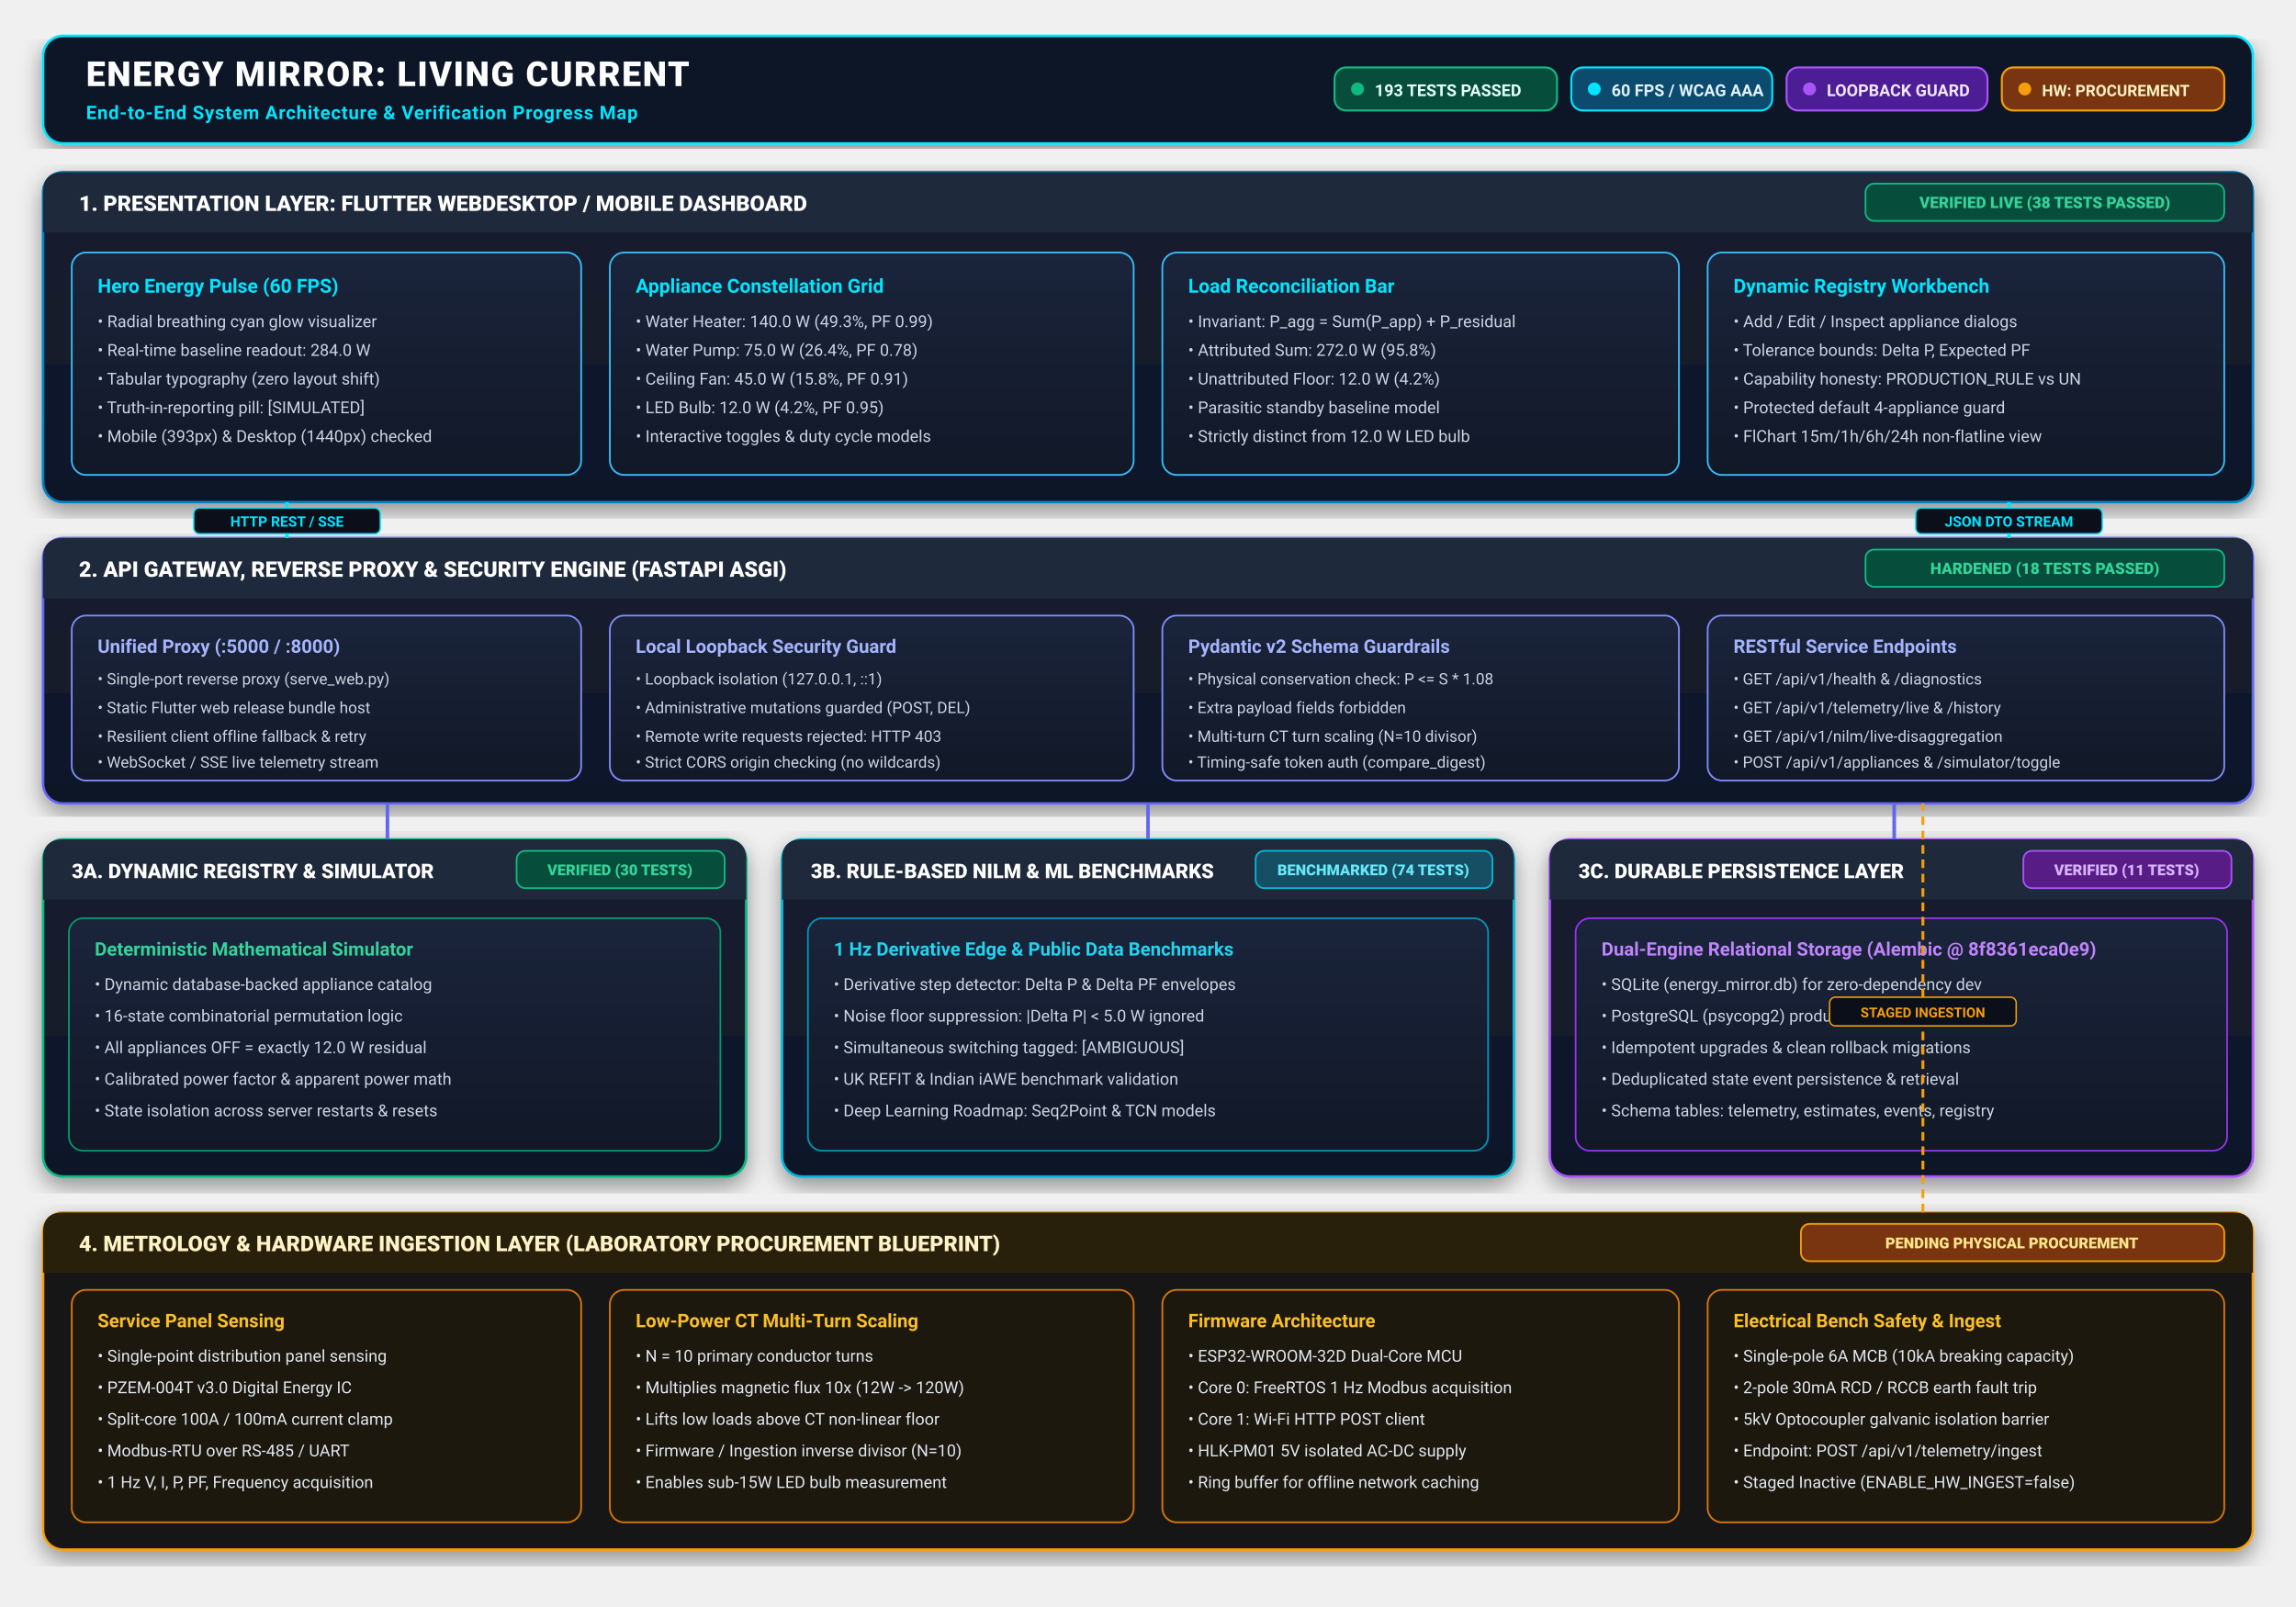
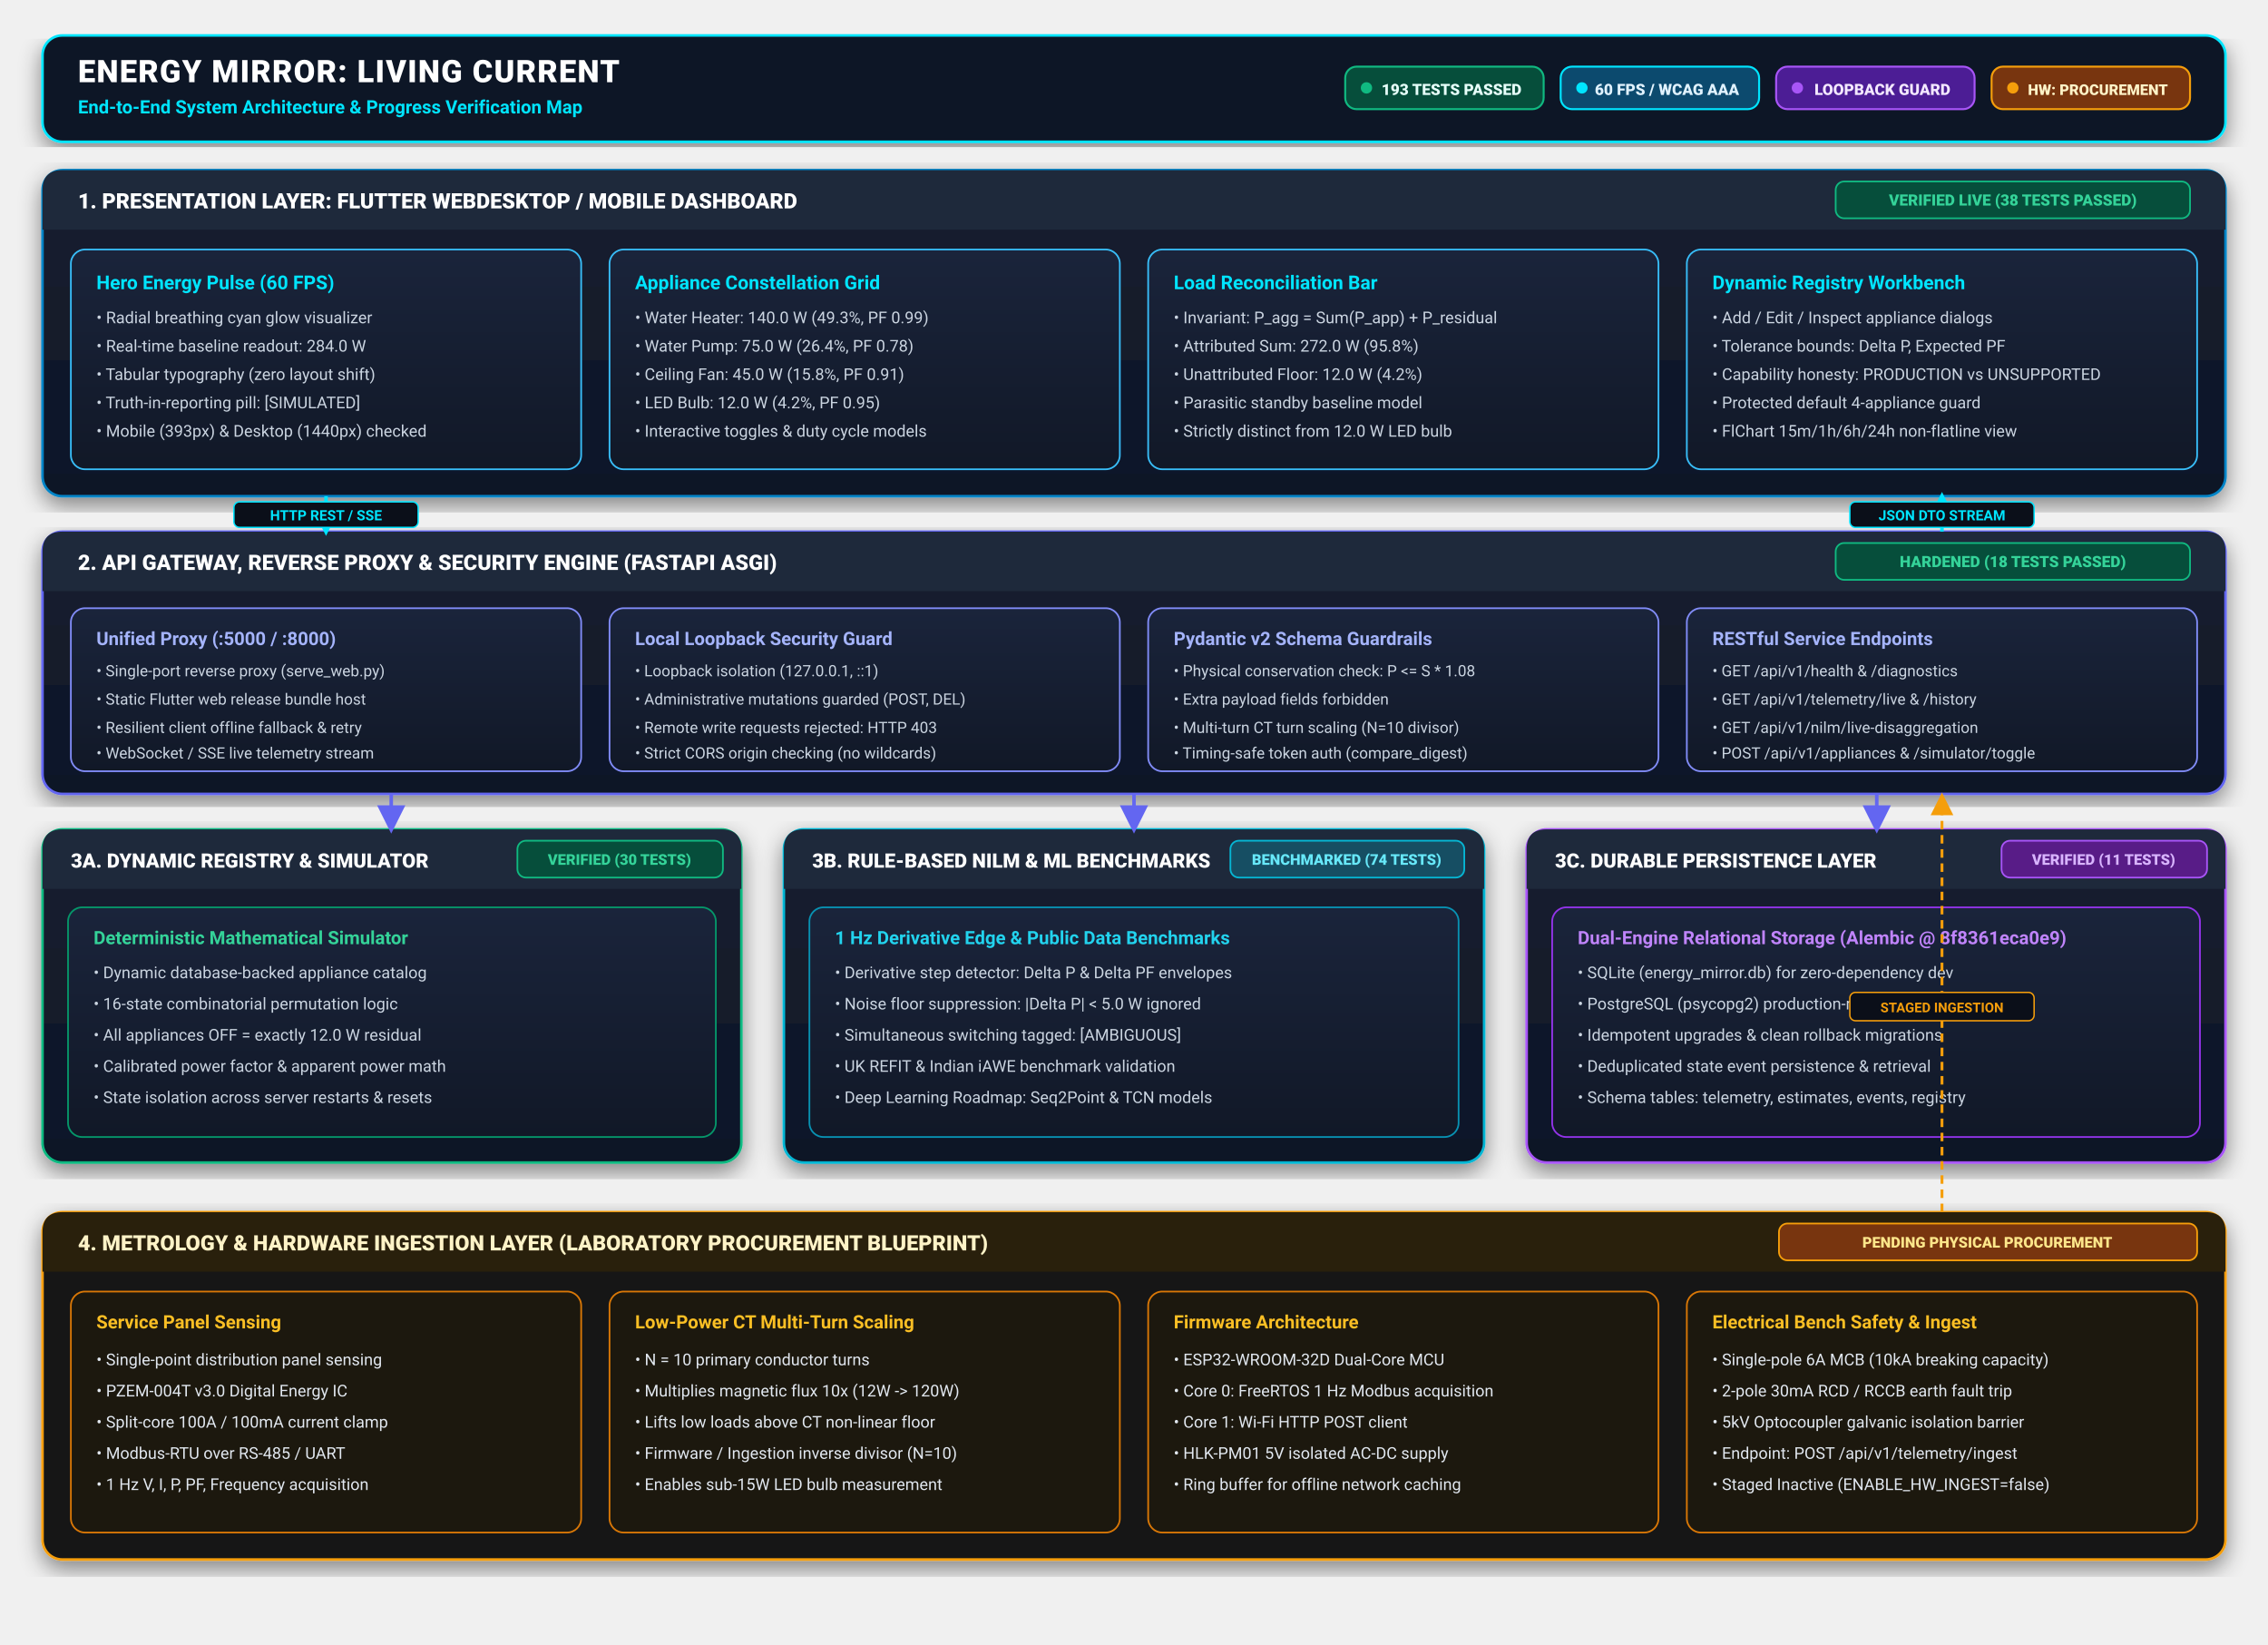
- <svg xmlns="http://www.w3.org/2000/svg" viewBox="0 0 1600 1120" width="100%" height="100%" style="background-color: #0B0F19; font-family: -apple-system, BlinkMacSystemFont, 'Segoe UI', Roboto, Helvetica, Arial, sans-serif;">
+ <svg xmlns="http://www.w3.org/2000/svg" viewBox="0 0 1600 1160" width="100%" height="100%" style="background-color: #0B0F19; font-family: -apple-system, BlinkMacSystemFont, 'Segoe UI', Roboto, Helvetica, Arial, sans-serif;">
  <defs>
-     <linearGradient id="headerGrad" x1="0%" y1="0%" x2="100%" y2="0%">
-       <stop offset="0%" stop-color="#00E5FF" stop-opacity="0.9" />
-       <stop offset="50%" stop-color="#3B82F6" stop-opacity="0.9" />
-       <stop offset="100%" stop-color="#8B5CF6" stop-opacity="0.9" />
-     </linearGradient>
    <linearGradient id="cardGrad" x1="0%" y1="0%" x2="0%" y2="100%">
      <stop offset="0%" stop-color="#151D2F" />
      <stop offset="100%" stop-color="#0F1728" />
    </linearGradient>
    <linearGradient id="subCardGrad" x1="0%" y1="0%" x2="0%" y2="100%">
      <stop offset="0%" stop-color="#1A243B" />
      <stop offset="100%" stop-color="#111827" />
    </linearGradient>
-     <filter id="cyanGlow" x="-20%" y="-20%" width="140%" height="140%">
-       <feGaussianBlur stdDeviation="6" result="blur" />
-       <feComposite in="SourceGraphic" in2="blur" operator="over" />
+     <filter id="cardShadow" x="-5%" y="-5%" width="110%" height="110%">
+       <feDropShadow dx="0" dy="6" stdDeviation="8" flood-color="#000000" flood-opacity="0.45" />
    </filter>
-     <filter id="cardShadow" x="-5%" y="-5%" width="110%" height="110%">
-       <feDropShadow dx="0" dy="6" stdDeviation="8" flood-color="#000000" flood-opacity="0.4" />
-     </filter>
+     <marker id="arrowCyan" markerWidth="8" markerHeight="8" refX="6" refY="4" orient="auto">
+       <path d="M 0 0 L 8 4 L 0 8 Z" fill="#00E5FF" />
+     </marker>
+     <marker id="arrowIndigo" markerWidth="8" markerHeight="8" refX="6" refY="4" orient="auto">
+       <path d="M 0 0 L 8 4 L 0 8 Z" fill="#6366F1" />
+     </marker>
+     <marker id="arrowAmber" markerWidth="8" markerHeight="8" refX="6" refY="4" orient="auto">
+       <path d="M 0 0 L 8 4 L 0 8 Z" fill="#F59E0B" />
+     </marker>
  </defs>
  <rect x="30" y="25" width="1540" height="75" rx="14" fill="#111827" stroke="#00E5FF" stroke-width="1.8" filter="url(#cardShadow)" />
-   <text x="60" y="60" fill="#FFFFFF" font-size="24" font-weight="800" letter-spacing="1">ENERGY MIRROR: LIVING CURRENT</text>
-   <text x="60" y="83" fill="#00E5FF" font-size="13" font-weight="600" letter-spacing="0.5">End-to-End System Architecture &amp; Verification Progress Map</text>
-   <g transform="translate(930, 47)">
-     <rect x="0" y="0" width="155" height="30" rx="8" fill="#064E3B" stroke="#10B981" stroke-width="1.4" />
-     <circle cx="16" cy="15" r="4.5" fill="#10B981" />
-     <text x="28" y="20" fill="#E6FFFA" font-size="11.5" font-weight="700">193 TESTS PASSED</text>
-   </g>
-   <g transform="translate(1095, 47)">
+   <text x="55" y="58" fill="#FFFFFF" font-size="22" font-weight="800" letter-spacing="0.8">ENERGY MIRROR: LIVING CURRENT</text>
+   <text x="55" y="80" fill="#00E5FF" font-size="13" font-weight="600">End-to-End System Architecture &amp; Progress Verification Map</text>
+   <g transform="translate(949, 47)">
+     <rect x="0" y="0" width="140" height="30" rx="8" fill="#064E3B" stroke="#10B981" stroke-width="1.4" />
+     <circle cx="15" cy="15" r="4" fill="#10B981" />
+     <text x="75" y="20" fill="#E6FFFA" font-size="11" font-weight="800" text-anchor="middle">193 TESTS PASSED</text>
+   </g>
+   <g transform="translate(1101, 47)">
    <rect x="0" y="0" width="140" height="30" rx="8" fill="#0C4A6E" stroke="#00E5FF" stroke-width="1.4" />
-     <circle cx="16" cy="15" r="4.5" fill="#00E5FF" />
-     <text x="28" y="20" fill="#E0F2FE" font-size="11.5" font-weight="700">60 FPS / WCAG AAA</text>
-   </g>
-   <g transform="translate(1245, 47)">
+     <circle cx="15" cy="15" r="4" fill="#00E5FF" />
+     <text x="75" y="20" fill="#E0F2FE" font-size="11" font-weight="800" text-anchor="middle">60 FPS / WCAG AAA</text>
+   </g>
+   <g transform="translate(1253, 47)">
    <rect x="0" y="0" width="140" height="30" rx="8" fill="#4C1D95" stroke="#A855F7" stroke-width="1.4" />
-     <circle cx="16" cy="15" r="4.5" fill="#A855F7" />
-     <text x="28" y="20" fill="#F3E8FF" font-size="11.5" font-weight="700">LOOPBACK GUARD</text>
-   </g>
-   <g transform="translate(1395, 47)">
-     <rect x="0" y="0" width="155" height="30" rx="8" fill="#78350F" stroke="#F59E0B" stroke-width="1.4" />
-     <circle cx="16" cy="15" r="4.5" fill="#F59E0B" />
-     <text x="28" y="20" fill="#FEF3C7" font-size="11" font-weight="700">HW: PROCUREMENT</text>
+     <circle cx="15" cy="15" r="4" fill="#A855F7" />
+     <text x="75" y="20" fill="#F3E8FF" font-size="11" font-weight="800" text-anchor="middle">LOOPBACK GUARD</text>
+   </g>
+   <g transform="translate(1405, 47)">
+     <rect x="0" y="0" width="140" height="30" rx="8" fill="#78350F" stroke="#F59E0B" stroke-width="1.4" />
+     <circle cx="15" cy="15" r="4" fill="#F59E0B" />
+     <text x="75" y="20" fill="#FEF3C7" font-size="10.5" font-weight="800" text-anchor="middle">HW: PROCUREMENT</text>
  </g>
  <g transform="translate(30, 120)">
    <rect x="0" y="0" width="1540" height="230" rx="14" fill="url(#cardGrad)" stroke="#0284C7" stroke-width="1.8" filter="url(#cardShadow)" />
    <path d="M 0 14 Q 0 0 14 0 L 1526 0 Q 1540 0 1540 14 L 1540 42 L 0 42 Z" fill="#1E293B" />
    <text x="25" y="27" fill="#FFFFFF" font-size="15" font-weight="800">1. PRESENTATION LAYER: FLUTTER WEBDESKTOP / MOBILE DASHBOARD</text>
-     <rect x="1270" y="8" width="250" height="26" rx="6" fill="#064E3B" stroke="#10B981" stroke-width="1.2" />
-     <text x="1395" y="25" fill="#34D399" font-size="11" font-weight="800" text-anchor="middle">VERIFIED LIVE (38 TESTS PASSED)</text>
+     <rect x="1265" y="8" width="250" height="26" rx="6" fill="#064E3B" stroke="#10B981" stroke-width="1.2" />
+     <text x="1390" y="25" fill="#34D399" font-size="11" font-weight="800" text-anchor="middle">VERIFIED LIVE (38 TESTS PASSED)</text>
    <g transform="translate(20, 56)">
-       <rect x="0" y="0" width="355" height="155" rx="10" fill="url(#subCardGrad)" stroke="#38BDF8" stroke-width="1.2" />
+       <rect x="0" y="0" width="360" height="155" rx="10" fill="url(#subCardGrad)" stroke="#38BDF8" stroke-width="1.2" />
      <text x="18" y="28" fill="#00E5FF" font-size="13.5" font-weight="700">Hero Energy Pulse (60 FPS)</text>
      <text x="18" y="52" fill="#CBD5E1" font-size="11.5">• Radial breathing cyan glow visualizer</text>
      <text x="18" y="72" fill="#CBD5E1" font-size="11.5">• Real-time baseline readout: 284.0 W</text>
      <text x="18" y="92" fill="#CBD5E1" font-size="11.5">• Tabular typography (zero layout shift)</text>
      <text x="18" y="112" fill="#CBD5E1" font-size="11.5">• Truth-in-reporting pill: [SIMULATED]</text>
      <text x="18" y="132" fill="#CBD5E1" font-size="11.5">• Mobile (393px) &amp; Desktop (1440px) checked</text>
    </g>
-     <g transform="translate(395, 56)">
-       <rect x="0" y="0" width="365" height="155" rx="10" fill="url(#subCardGrad)" stroke="#38BDF8" stroke-width="1.2" />
+     <g transform="translate(400, 56)">
+       <rect x="0" y="0" width="360" height="155" rx="10" fill="url(#subCardGrad)" stroke="#38BDF8" stroke-width="1.2" />
      <text x="18" y="28" fill="#00E5FF" font-size="13.5" font-weight="700">Appliance Constellation Grid</text>
      <text x="18" y="52" fill="#CBD5E1" font-size="11.5">• Water Heater: 140.0 W (49.3%, PF 0.99)</text>
      <text x="18" y="72" fill="#CBD5E1" font-size="11.5">• Water Pump: 75.0 W (26.4%, PF 0.78)</text>
      <text x="18" y="92" fill="#CBD5E1" font-size="11.5">• Ceiling Fan: 45.0 W (15.8%, PF 0.91)</text>
      <text x="18" y="112" fill="#CBD5E1" font-size="11.5">• LED Bulb: 12.0 W (4.2%, PF 0.95)</text>
      <text x="18" y="132" fill="#CBD5E1" font-size="11.5">• Interactive toggles &amp; duty cycle models</text>
    </g>
    <g transform="translate(780, 56)">
      <rect x="0" y="0" width="360" height="155" rx="10" fill="url(#subCardGrad)" stroke="#38BDF8" stroke-width="1.2" />
      <text x="18" y="28" fill="#00E5FF" font-size="13.5" font-weight="700">Load Reconciliation Bar</text>
      <text x="18" y="52" fill="#CBD5E1" font-size="11.5">• Invariant: P_agg = Sum(P_app) + P_residual</text>
      <text x="18" y="72" fill="#CBD5E1" font-size="11.5">• Attributed Sum: 272.0 W (95.8%)</text>
      <text x="18" y="92" fill="#CBD5E1" font-size="11.5">• Unattributed Floor: 12.0 W (4.2%)</text>
      <text x="18" y="112" fill="#CBD5E1" font-size="11.5">• Parasitic standby baseline model</text>
      <text x="18" y="132" fill="#CBD5E1" font-size="11.5">• Strictly distinct from 12.0 W LED bulb</text>
    </g>
    <g transform="translate(1160, 56)">
      <rect x="0" y="0" width="360" height="155" rx="10" fill="url(#subCardGrad)" stroke="#38BDF8" stroke-width="1.2" />
      <text x="18" y="28" fill="#00E5FF" font-size="13.5" font-weight="700">Dynamic Registry Workbench</text>
      <text x="18" y="52" fill="#CBD5E1" font-size="11.5">• Add / Edit / Inspect appliance dialogs</text>
      <text x="18" y="72" fill="#CBD5E1" font-size="11.5">• Tolerance bounds: Delta P, Expected PF</text>
-       <text x="18" y="92" fill="#CBD5E1" font-size="11.5">• Capability honesty: PRODUCTION_RULE vs UN</text>
+       <text x="18" y="92" fill="#CBD5E1" font-size="11.5">• Capability honesty: PRODUCTION vs UNSUPPORTED</text>
      <text x="18" y="112" fill="#CBD5E1" font-size="11.5">• Protected default 4-appliance guard</text>
      <text x="18" y="132" fill="#CBD5E1" font-size="11.5">• FlChart 15m/1h/6h/24h non-flatline view</text>
    </g>
  </g>
  <g transform="translate(30, 375)">
    <rect x="0" y="0" width="1540" height="185" rx="14" fill="url(#cardGrad)" stroke="#6366F1" stroke-width="1.8" filter="url(#cardShadow)" />
    <path d="M 0 14 Q 0 0 14 0 L 1526 0 Q 1540 0 1540 14 L 1540 42 L 0 42 Z" fill="#1E293B" />
    <text x="25" y="27" fill="#FFFFFF" font-size="15" font-weight="800">2. API GATEWAY, REVERSE PROXY &amp; SECURITY ENGINE (FASTAPI ASGI)</text>
-     <rect x="1270" y="8" width="250" height="26" rx="6" fill="#064E3B" stroke="#10B981" stroke-width="1.2" />
-     <text x="1395" y="25" fill="#34D399" font-size="11" font-weight="800" text-anchor="middle">HARDENED (18 TESTS PASSED)</text>
+     <rect x="1265" y="8" width="250" height="26" rx="6" fill="#064E3B" stroke="#10B981" stroke-width="1.2" />
+     <text x="1390" y="25" fill="#34D399" font-size="11" font-weight="800" text-anchor="middle">HARDENED (18 TESTS PASSED)</text>
    <g transform="translate(20, 54)">
-       <rect x="0" y="0" width="355" height="115" rx="10" fill="url(#subCardGrad)" stroke="#818CF8" stroke-width="1.2" />
+       <rect x="0" y="0" width="360" height="115" rx="10" fill="url(#subCardGrad)" stroke="#818CF8" stroke-width="1.2" />
      <text x="18" y="26" fill="#A5B4FC" font-size="13" font-weight="700">Unified Proxy (:5000 / :8000)</text>
      <text x="18" y="48" fill="#CBD5E1" font-size="11">• Single-port reverse proxy (serve_web.py)</text>
      <text x="18" y="68" fill="#CBD5E1" font-size="11">• Static Flutter web release bundle host</text>
      <text x="18" y="88" fill="#CBD5E1" font-size="11">• Resilient client offline fallback &amp; retry</text>
      <text x="18" y="106" fill="#CBD5E1" font-size="11">• WebSocket / SSE live telemetry stream</text>
    </g>
-     <g transform="translate(395, 54)">
-       <rect x="0" y="0" width="365" height="115" rx="10" fill="url(#subCardGrad)" stroke="#818CF8" stroke-width="1.2" />
+     <g transform="translate(400, 54)">
+       <rect x="0" y="0" width="360" height="115" rx="10" fill="url(#subCardGrad)" stroke="#818CF8" stroke-width="1.2" />
      <text x="18" y="26" fill="#A5B4FC" font-size="13" font-weight="700">Local Loopback Security Guard</text>
      <text x="18" y="48" fill="#CBD5E1" font-size="11">• Loopback isolation (127.0.0.1, ::1)</text>
      <text x="18" y="68" fill="#CBD5E1" font-size="11">• Administrative mutations guarded (POST, DEL)</text>
      <text x="18" y="88" fill="#CBD5E1" font-size="11">• Remote write requests rejected: HTTP 403</text>
      <text x="18" y="106" fill="#CBD5E1" font-size="11">• Strict CORS origin checking (no wildcards)</text>
    </g>
    <g transform="translate(780, 54)">
      <rect x="0" y="0" width="360" height="115" rx="10" fill="url(#subCardGrad)" stroke="#818CF8" stroke-width="1.2" />
      <text x="18" y="26" fill="#A5B4FC" font-size="13" font-weight="700">Pydantic v2 Schema Guardrails</text>
      <text x="18" y="48" fill="#CBD5E1" font-size="11">• Physical conservation check: P &lt;= S * 1.08</text>
      <text x="18" y="68" fill="#CBD5E1" font-size="11">• Extra payload fields forbidden</text>
      <text x="18" y="88" fill="#CBD5E1" font-size="11">• Multi-turn CT turn scaling (N=10 divisor)</text>
      <text x="18" y="106" fill="#CBD5E1" font-size="11">• Timing-safe token auth (compare_digest)</text>
    </g>
    <g transform="translate(1160, 54)">
      <rect x="0" y="0" width="360" height="115" rx="10" fill="url(#subCardGrad)" stroke="#818CF8" stroke-width="1.2" />
      <text x="18" y="26" fill="#A5B4FC" font-size="13" font-weight="700">RESTful Service Endpoints</text>
      <text x="18" y="48" fill="#CBD5E1" font-size="11">• GET /api/v1/health &amp; /diagnostics</text>
      <text x="18" y="68" fill="#CBD5E1" font-size="11">• GET /api/v1/telemetry/live &amp; /history</text>
      <text x="18" y="88" fill="#CBD5E1" font-size="11">• GET /api/v1/nilm/live-disaggregation</text>
      <text x="18" y="106" fill="#CBD5E1" font-size="11">• POST /api/v1/appliances &amp; /simulator/toggle</text>
    </g>
  </g>
  <g transform="translate(30, 585)">
-     <rect x="0" y="0" width="490" height="235" rx="14" fill="url(#cardGrad)" stroke="#10B981" stroke-width="1.8" filter="url(#cardShadow)" />
-     <path d="M 0 14 Q 0 0 14 0 L 476 0 Q 490 0 490 14 L 490 42 L 0 42 Z" fill="#1E293B" />
+     <rect x="0" y="0" width="493" height="235" rx="14" fill="url(#cardGrad)" stroke="#10B981" stroke-width="1.8" filter="url(#cardShadow)" />
+     <path d="M 0 14 Q 0 0 14 0 L 479 0 Q 493 0 493 14 L 493 42 L 0 42 Z" fill="#1E293B" />
    <text x="20" y="27" fill="#FFFFFF" font-size="14" font-weight="800">3A. DYNAMIC REGISTRY &amp; SIMULATOR</text>
-     <rect x="330" y="8" width="145" height="26" rx="6" fill="#064E3B" stroke="#10B981" stroke-width="1.2" />
-     <text x="402" y="25" fill="#34D399" font-size="10.5" font-weight="800" text-anchor="middle">VERIFIED (30 TESTS)</text>
+     <rect x="335" y="8" width="145" height="26" rx="6" fill="#064E3B" stroke="#10B981" stroke-width="1.2" />
+     <text x="407" y="25" fill="#34D399" font-size="10.5" font-weight="800" text-anchor="middle">VERIFIED (30 TESTS)</text>
    <g transform="translate(18, 55)">
-       <rect x="0" y="0" width="454" height="162" rx="10" fill="url(#subCardGrad)" stroke="#059669" stroke-width="1.2" />
+       <rect x="0" y="0" width="457" height="162" rx="10" fill="url(#subCardGrad)" stroke="#059669" stroke-width="1.2" />
      <text x="18" y="26" fill="#34D399" font-size="13" font-weight="700">Deterministic Mathematical Simulator</text>
      <text x="18" y="50" fill="#CBD5E1" font-size="11.5">• Dynamic database-backed appliance catalog</text>
      <text x="18" y="72" fill="#CBD5E1" font-size="11.5">• 16-state combinatorial permutation logic</text>
      <text x="18" y="94" fill="#CBD5E1" font-size="11.5">• All appliances OFF = exactly 12.0 W residual</text>
      <text x="18" y="116" fill="#CBD5E1" font-size="11.5">• Calibrated power factor &amp; apparent power math</text>
      <text x="18" y="138" fill="#CBD5E1" font-size="11.5">• State isolation across server restarts &amp; resets</text>
    </g>
  </g>
-   <g transform="translate(545, 585)">
-     <rect x="0" y="0" width="510" height="235" rx="14" fill="url(#cardGrad)" stroke="#06B6D4" stroke-width="1.8" filter="url(#cardShadow)" />
-     <path d="M 0 14 Q 0 0 14 0 L 496 0 Q 510 0 510 14 L 510 42 L 0 42 Z" fill="#1E293B" />
+   <g transform="translate(553, 585)">
+     <rect x="0" y="0" width="494" height="235" rx="14" fill="url(#cardGrad)" stroke="#06B6D4" stroke-width="1.8" filter="url(#cardShadow)" />
+     <path d="M 0 14 Q 0 0 14 0 L 480 0 Q 494 0 494 14 L 494 42 L 0 42 Z" fill="#1E293B" />
    <text x="20" y="27" fill="#FFFFFF" font-size="14" font-weight="800">3B. RULE-BASED NILM &amp; ML BENCHMARKS</text>
-     <rect x="330" y="8" width="165" height="26" rx="6" fill="#164E63" stroke="#06B6D4" stroke-width="1.2" />
-     <text x="412" y="25" fill="#67E8F9" font-size="10.5" font-weight="800" text-anchor="middle">BENCHMARKED (74 TESTS)</text>
+     <rect x="315" y="8" width="165" height="26" rx="6" fill="#164E63" stroke="#06B6D4" stroke-width="1.2" />
+     <text x="397" y="25" fill="#67E8F9" font-size="10.5" font-weight="800" text-anchor="middle">BENCHMARKED (74 TESTS)</text>
    <g transform="translate(18, 55)">
-       <rect x="0" y="0" width="474" height="162" rx="10" fill="url(#subCardGrad)" stroke="#0891B2" stroke-width="1.2" />
+       <rect x="0" y="0" width="458" height="162" rx="10" fill="url(#subCardGrad)" stroke="#0891B2" stroke-width="1.2" />
      <text x="18" y="26" fill="#22D3EE" font-size="13" font-weight="700">1 Hz Derivative Edge &amp; Public Data Benchmarks</text>
      <text x="18" y="50" fill="#CBD5E1" font-size="11.5">• Derivative step detector: Delta P &amp; Delta PF envelopes</text>
      <text x="18" y="72" fill="#CBD5E1" font-size="11.5">• Noise floor suppression: |Delta P| &lt; 5.0 W ignored</text>
      <text x="18" y="94" fill="#CBD5E1" font-size="11.5">• Simultaneous switching tagged: [AMBIGUOUS]</text>
      <text x="18" y="116" fill="#CBD5E1" font-size="11.5">• UK REFIT &amp; Indian iAWE benchmark validation</text>
      <text x="18" y="138" fill="#CBD5E1" font-size="11.5">• Deep Learning Roadmap: Seq2Point &amp; TCN models</text>
    </g>
  </g>
-   <g transform="translate(1080, 585)">
-     <rect x="0" y="0" width="490" height="235" rx="14" fill="url(#cardGrad)" stroke="#A855F7" stroke-width="1.8" filter="url(#cardShadow)" />
-     <path d="M 0 14 Q 0 0 14 0 L 476 0 Q 490 0 490 14 L 490 42 L 0 42 Z" fill="#1E293B" />
+   <g transform="translate(1077, 585)">
+     <rect x="0" y="0" width="493" height="235" rx="14" fill="url(#cardGrad)" stroke="#A855F7" stroke-width="1.8" filter="url(#cardShadow)" />
+     <path d="M 0 14 Q 0 0 14 0 L 479 0 Q 493 0 493 14 L 493 42 L 0 42 Z" fill="#1E293B" />
    <text x="20" y="27" fill="#FFFFFF" font-size="14" font-weight="800">3C. DURABLE PERSISTENCE LAYER</text>
-     <rect x="330" y="8" width="145" height="26" rx="6" fill="#581C87" stroke="#A855F7" stroke-width="1.2" />
-     <text x="402" y="25" fill="#D8B4FE" font-size="10.5" font-weight="800" text-anchor="middle">VERIFIED (11 TESTS)</text>
+     <rect x="335" y="8" width="145" height="26" rx="6" fill="#581C87" stroke="#A855F7" stroke-width="1.2" />
+     <text x="407" y="25" fill="#D8B4FE" font-size="10.5" font-weight="800" text-anchor="middle">VERIFIED (11 TESTS)</text>
    <g transform="translate(18, 55)">
-       <rect x="0" y="0" width="454" height="162" rx="10" fill="url(#subCardGrad)" stroke="#9333EA" stroke-width="1.2" />
+       <rect x="0" y="0" width="457" height="162" rx="10" fill="url(#subCardGrad)" stroke="#9333EA" stroke-width="1.2" />
      <text x="18" y="26" fill="#C084FC" font-size="13" font-weight="700">Dual-Engine Relational Storage (Alembic @ 8f8361eca0e9)</text>
      <text x="18" y="50" fill="#CBD5E1" font-size="11.5">• SQLite (energy_mirror.db) for zero-dependency dev</text>
      <text x="18" y="72" fill="#CBD5E1" font-size="11.5">• PostgreSQL (psycopg2) production-ready driver</text>
      <text x="18" y="94" fill="#CBD5E1" font-size="11.5">• Idempotent upgrades &amp; clean rollback migrations</text>
      <text x="18" y="116" fill="#CBD5E1" font-size="11.5">• Deduplicated state event persistence &amp; retrieval</text>
      <text x="18" y="138" fill="#CBD5E1" font-size="11.5">• Schema tables: telemetry, estimates, events, registry</text>
    </g>
  </g>
-   <g transform="translate(30, 845)">
-     <rect x="0" y="0" width="1540" height="235" rx="14" fill="#151515" stroke="#F59E0B" stroke-width="1.8" filter="url(#cardShadow)" />
+   <g transform="translate(30, 855)">
+     <rect x="0" y="0" width="1540" height="245" rx="14" fill="#151515" stroke="#F59E0B" stroke-width="1.8" filter="url(#cardShadow)" />
    <path d="M 0 14 Q 0 0 14 0 L 1526 0 Q 1540 0 1540 14 L 1540 42 L 0 42 Z" fill="#29200C" />
    <text x="25" y="27" fill="#FEF3C7" font-size="15" font-weight="800">4. METROLOGY &amp; HARDWARE INGESTION LAYER (LABORATORY PROCUREMENT BLUEPRINT)</text>
    <rect x="1225" y="8" width="295" height="26" rx="6" fill="#78350F" stroke="#F59E0B" stroke-width="1.2" />
    <text x="1372" y="25" fill="#FDE68A" font-size="10.5" font-weight="800" text-anchor="middle">PENDING PHYSICAL PROCUREMENT</text>
-     <g transform="translate(20, 54)">
-       <rect x="0" y="0" width="355" height="162" rx="10" fill="#1C180E" stroke="#D97706" stroke-width="1.2" />
+     <g transform="translate(20, 56)">
+       <rect x="0" y="0" width="360" height="170" rx="10" fill="#1C180E" stroke="#D97706" stroke-width="1.2" />
      <text x="18" y="26" fill="#FBBF24" font-size="13" font-weight="700">Service Panel Sensing</text>
-       <text x="18" y="50" fill="#E2E8F0" font-size="11.5">• Single-point distribution panel sensing</text>
-       <text x="18" y="72" fill="#E2E8F0" font-size="11.5">• PZEM-004T v3.0 Digital Energy IC</text>
-       <text x="18" y="94" fill="#E2E8F0" font-size="11.5">• Split-core 100A / 100mA current clamp</text>
-       <text x="18" y="116" fill="#E2E8F0" font-size="11.5">• Modbus-RTU over RS-485 / UART</text>
-       <text x="18" y="138" fill="#E2E8F0" font-size="11.5">• 1 Hz V, I, P, PF, Frequency acquisition</text>
-     </g>
-     <g transform="translate(395, 54)">
-       <rect x="0" y="0" width="365" height="162" rx="10" fill="#1C180E" stroke="#D97706" stroke-width="1.2" />
+       <text x="18" y="52" fill="#E2E8F0" font-size="11.5">• Single-point distribution panel sensing</text>
+       <text x="18" y="74" fill="#E2E8F0" font-size="11.5">• PZEM-004T v3.0 Digital Energy IC</text>
+       <text x="18" y="96" fill="#E2E8F0" font-size="11.5">• Split-core 100A / 100mA current clamp</text>
+       <text x="18" y="118" fill="#E2E8F0" font-size="11.5">• Modbus-RTU over RS-485 / UART</text>
+       <text x="18" y="140" fill="#E2E8F0" font-size="11.5">• 1 Hz V, I, P, PF, Frequency acquisition</text>
+     </g>
+     <g transform="translate(400, 56)">
+       <rect x="0" y="0" width="360" height="170" rx="10" fill="#1C180E" stroke="#D97706" stroke-width="1.2" />
      <text x="18" y="26" fill="#FBBF24" font-size="13" font-weight="700">Low-Power CT Multi-Turn Scaling</text>
-       <text x="18" y="50" fill="#E2E8F0" font-size="11.5">• N = 10 primary conductor turns</text>
-       <text x="18" y="72" fill="#E2E8F0" font-size="11.5">• Multiplies magnetic flux 10x (12W -&gt; 120W)</text>
-       <text x="18" y="94" fill="#E2E8F0" font-size="11.5">• Lifts low loads above CT non-linear floor</text>
-       <text x="18" y="116" fill="#E2E8F0" font-size="11.5">• Firmware / Ingestion inverse divisor (N=10)</text>
-       <text x="18" y="138" fill="#E2E8F0" font-size="11.5">• Enables sub-15W LED bulb measurement</text>
-     </g>
-     <g transform="translate(780, 54)">
-       <rect x="0" y="0" width="360" height="162" rx="10" fill="#1C180E" stroke="#D97706" stroke-width="1.2" />
+       <text x="18" y="52" fill="#E2E8F0" font-size="11.5">• N = 10 primary conductor turns</text>
+       <text x="18" y="74" fill="#E2E8F0" font-size="11.5">• Multiplies magnetic flux 10x (12W -&gt; 120W)</text>
+       <text x="18" y="96" fill="#E2E8F0" font-size="11.5">• Lifts low loads above CT non-linear floor</text>
+       <text x="18" y="118" fill="#E2E8F0" font-size="11.5">• Firmware / Ingestion inverse divisor (N=10)</text>
+       <text x="18" y="140" fill="#E2E8F0" font-size="11.5">• Enables sub-15W LED bulb measurement</text>
+     </g>
+     <g transform="translate(780, 56)">
+       <rect x="0" y="0" width="360" height="170" rx="10" fill="#1C180E" stroke="#D97706" stroke-width="1.2" />
      <text x="18" y="26" fill="#FBBF24" font-size="13" font-weight="700">Firmware Architecture</text>
-       <text x="18" y="50" fill="#E2E8F0" font-size="11.5">• ESP32-WROOM-32D Dual-Core MCU</text>
-       <text x="18" y="72" fill="#E2E8F0" font-size="11.5">• Core 0: FreeRTOS 1 Hz Modbus acquisition</text>
-       <text x="18" y="94" fill="#E2E8F0" font-size="11.5">• Core 1: Wi-Fi HTTP POST client</text>
-       <text x="18" y="116" fill="#E2E8F0" font-size="11.5">• HLK-PM01 5V isolated AC-DC supply</text>
-       <text x="18" y="138" fill="#E2E8F0" font-size="11.5">• Ring buffer for offline network caching</text>
-     </g>
-     <g transform="translate(1160, 54)">
-       <rect x="0" y="0" width="360" height="162" rx="10" fill="#1C180E" stroke="#D97706" stroke-width="1.2" />
+       <text x="18" y="52" fill="#E2E8F0" font-size="11.5">• ESP32-WROOM-32D Dual-Core MCU</text>
+       <text x="18" y="74" fill="#E2E8F0" font-size="11.5">• Core 0: FreeRTOS 1 Hz Modbus acquisition</text>
+       <text x="18" y="96" fill="#E2E8F0" font-size="11.5">• Core 1: Wi-Fi HTTP POST client</text>
+       <text x="18" y="118" fill="#E2E8F0" font-size="11.5">• HLK-PM01 5V isolated AC-DC supply</text>
+       <text x="18" y="140" fill="#E2E8F0" font-size="11.5">• Ring buffer for offline network caching</text>
+     </g>
+     <g transform="translate(1160, 56)">
+       <rect x="0" y="0" width="360" height="170" rx="10" fill="#1C180E" stroke="#D97706" stroke-width="1.2" />
      <text x="18" y="26" fill="#FBBF24" font-size="13" font-weight="700">Electrical Bench Safety &amp; Ingest</text>
-       <text x="18" y="50" fill="#E2E8F0" font-size="11.5">• Single-pole 6A MCB (10kA breaking capacity)</text>
-       <text x="18" y="72" fill="#E2E8F0" font-size="11.5">• 2-pole 30mA RCD / RCCB earth fault trip</text>
-       <text x="18" y="94" fill="#E2E8F0" font-size="11.5">• 5kV Optocoupler galvanic isolation barrier</text>
-       <text x="18" y="116" fill="#E2E8F0" font-size="11.5">• Endpoint: POST /api/v1/telemetry/ingest</text>
-       <text x="18" y="138" fill="#E2E8F0" font-size="11.5">• Staged Inactive (ENABLE_HW_INGEST=false)</text>
-     </g>
-   </g>
-   <g stroke="#00E5FF" stroke-width="2.5" fill="none">
-     <path d="M 200 350 L 200 375" marker-end="url(#arrowCyan)" />
-     <path d="M 1400 375 L 1400 350" marker-end="url(#arrowCyan)" />
-   </g>
-   <rect x="135" y="354" width="130" height="18" rx="4" fill="#0B0F19" stroke="#00E5FF" stroke-width="1" />
-   <text x="200" y="367" fill="#00E5FF" font-size="10" font-weight="700" text-anchor="middle">HTTP REST / SSE</text>
-   <rect x="1335" y="354" width="130" height="18" rx="4" fill="#0B0F19" stroke="#00E5FF" stroke-width="1" />
-   <text x="1400" y="367" fill="#00E5FF" font-size="10" font-weight="700" text-anchor="middle">JSON DTO STREAM</text>
-   <g stroke="#6366F1" stroke-width="2.5" fill="none">
-     <path d="M 270 560 L 270 585" />
-     <path d="M 800 560 L 800 585" />
-     <path d="M 1320 560 L 1320 585" />
-   </g>
-   <g stroke="#F59E0B" stroke-width="2" stroke-dasharray="6,4" fill="none">
-     <path d="M 1340 845 L 1340 560" />
-   </g>
-   <rect x="1275" y="695" width="130" height="20" rx="4" fill="#0B0F19" stroke="#F59E0B" stroke-width="1" />
-   <text x="1340" y="709" fill="#F59E0B" font-size="9.5" font-weight="700" text-anchor="middle">STAGED INGESTION</text>
+       <text x="18" y="52" fill="#E2E8F0" font-size="11.5">• Single-pole 6A MCB (10kA breaking capacity)</text>
+       <text x="18" y="74" fill="#E2E8F0" font-size="11.5">• 2-pole 30mA RCD / RCCB earth fault trip</text>
+       <text x="18" y="96" fill="#E2E8F0" font-size="11.5">• 5kV Optocoupler galvanic isolation barrier</text>
+       <text x="18" y="118" fill="#E2E8F0" font-size="11.5">• Endpoint: POST /api/v1/telemetry/ingest</text>
+       <text x="18" y="140" fill="#E2E8F0" font-size="11.5">• Staged Inactive (ENABLE_HW_INGEST=false)</text>
+     </g>
+   </g>
+   <line x1="230" y1="350" x2="230" y2="373" stroke="#00E5FF" stroke-width="2.5" marker-end="url(#arrowCyan)" />
+   <line x1="1370" y1="375" x2="1370" y2="352" stroke="#00E5FF" stroke-width="2.5" marker-end="url(#arrowCyan)" />
+   <rect x="165" y="354" width="130" height="18" rx="4" fill="#0B0F19" stroke="#00E5FF" stroke-width="1" />
+   <text x="230" y="367" fill="#00E5FF" font-size="10" font-weight="700" text-anchor="middle">HTTP REST / SSE</text>
+   <rect x="1305" y="354" width="130" height="18" rx="4" fill="#0B0F19" stroke="#00E5FF" stroke-width="1" />
+   <text x="1370" y="367" fill="#00E5FF" font-size="10" font-weight="700" text-anchor="middle">JSON DTO STREAM</text>
+   <line x1="276" y1="560" x2="276" y2="583" stroke="#6366F1" stroke-width="2.5" marker-end="url(#arrowIndigo)" />
+   <line x1="800" y1="560" x2="800" y2="583" stroke="#6366F1" stroke-width="2.5" marker-end="url(#arrowIndigo)" />
+   <line x1="1324" y1="560" x2="1324" y2="583" stroke="#6366F1" stroke-width="2.5" marker-end="url(#arrowIndigo)" />
+   <line x1="1370" y1="855" x2="1370" y2="563" stroke="#F59E0B" stroke-width="2" stroke-dasharray="6,4" marker-end="url(#arrowAmber)" />
+   <rect x="1305" y="700" width="130" height="20" rx="4" fill="#0B0F19" stroke="#F59E0B" stroke-width="1" />
+   <text x="1370" y="714" fill="#F59E0B" font-size="9.5" font-weight="700" text-anchor="middle">STAGED INGESTION</text>
</svg>
